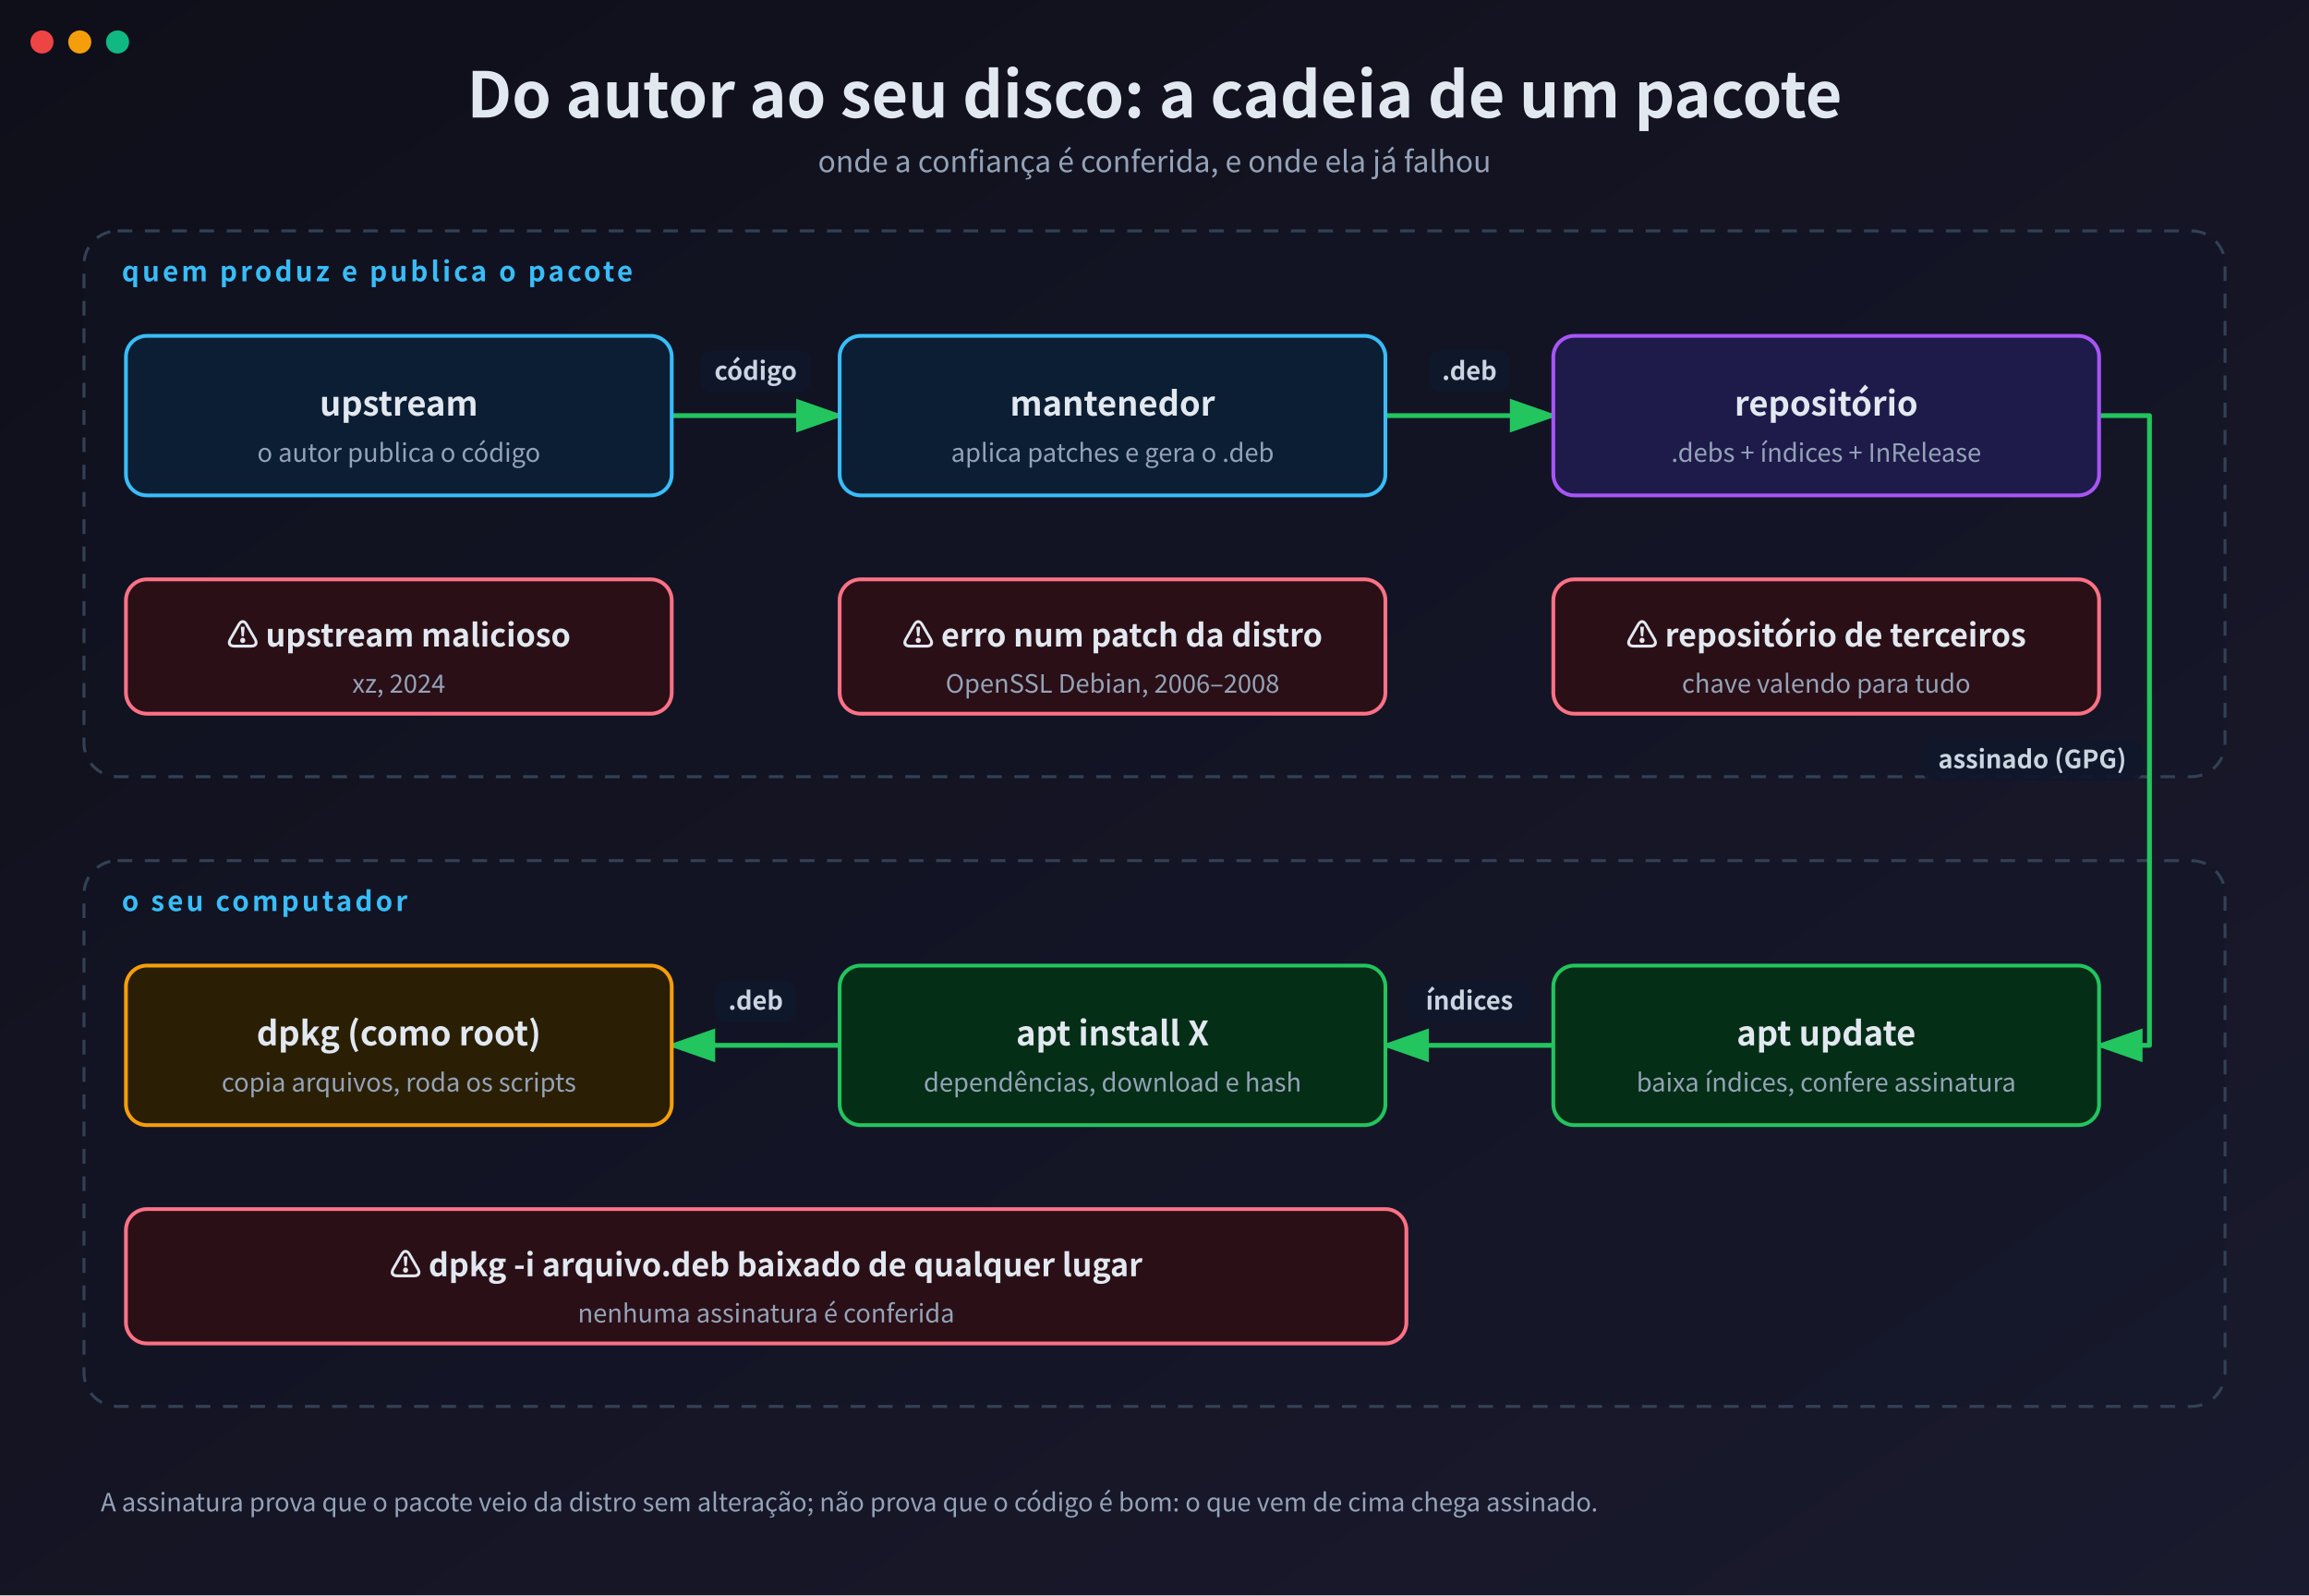
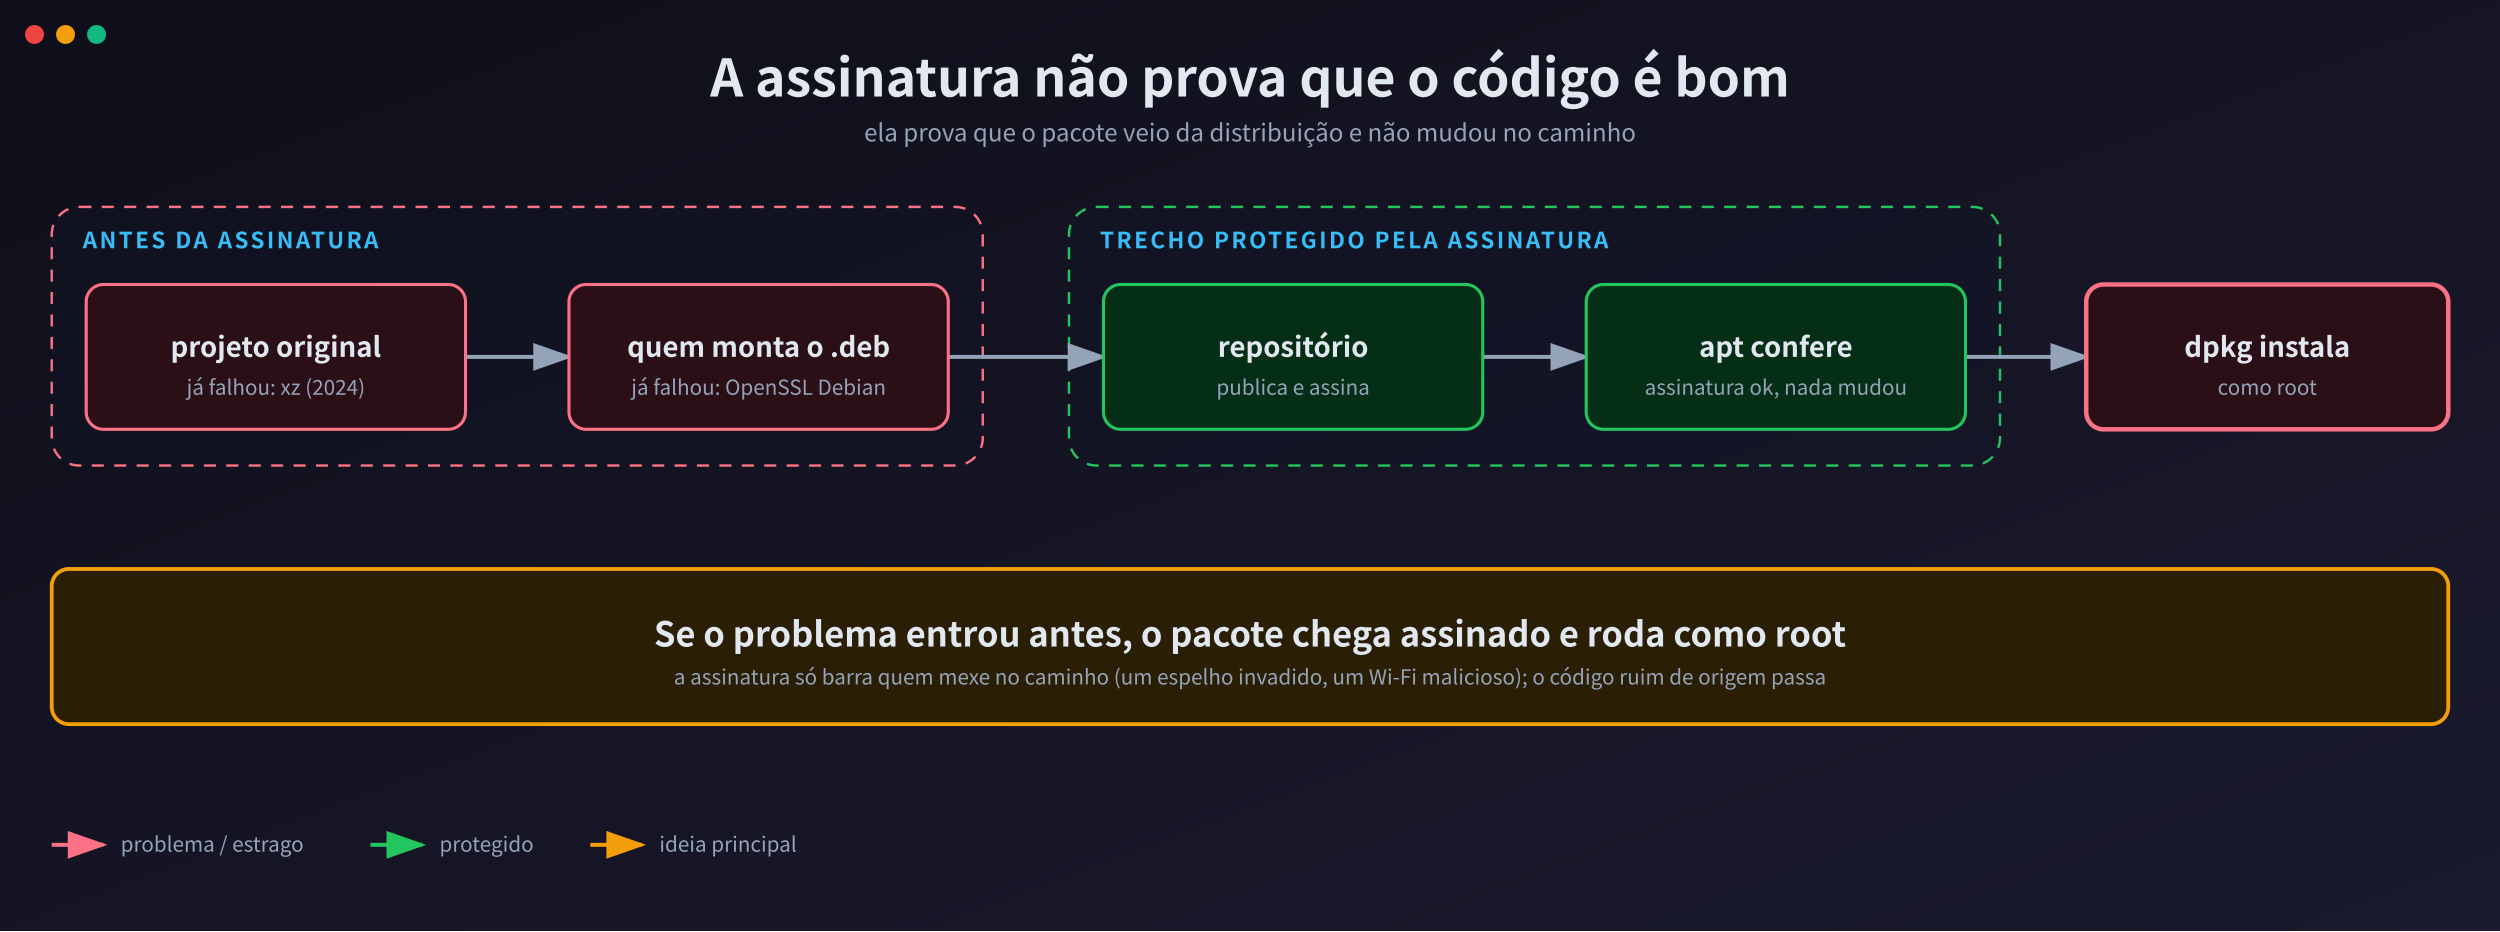
- <svg xmlns="http://www.w3.org/2000/svg" viewBox="0 0 1100 760" width="1100" height="760" data-generator="fireworks-tech-graph" data-schema-version="1" data-text-metrics="heuristic-v1" data-style-id="2" data-visual-theme="Dark Terminal" data-diagram-type="architecture" data-motion-scene="" data-semantic-profile="generic" data-semantic-valid="true" data-quality-profile="showcase" data-max-bends-per-edge="2" data-max-total-bends="8" data-max-route-stretch="1.35" data-max-bridged-crossings="0" data-min-node-gap="40.0" data-min-container-gutter="20.0" data-min-label-clearance="4.0" data-min-segment-length="16.0">
+ <svg xmlns="http://www.w3.org/2000/svg" viewBox="0 0 1450 540" width="1450" height="540" data-generator="fireworks-tech-graph" data-schema-version="1" data-text-metrics="heuristic-v1" data-style-id="2" data-visual-theme="Dark Terminal" data-diagram-type="architecture" data-motion-scene="" data-semantic-profile="generic" data-semantic-valid="true" data-quality-profile="standard" data-max-bends-per-edge="12" data-max-total-bends="100" data-max-route-stretch="5.0" data-max-bridged-crossings="8" data-min-node-gap="0.0" data-min-container-gutter="0.0" data-min-label-clearance="2.0" data-min-segment-length="0.0">
  <defs>
    <marker id="arrowA" markerWidth="10" markerHeight="7" refX="9" refY="3.5" orient="auto">
      <polygon points="0 0, 10 3.5, 0 7" fill="#a855f7" />
    </marker>
    <marker id="arrowB" markerWidth="10" markerHeight="7" refX="9" refY="3.5" orient="auto">
      <polygon points="0 0, 10 3.5, 0 7" fill="#22c55e" />
    </marker>
    <marker id="arrowC" markerWidth="10" markerHeight="7" refX="9" refY="3.5" orient="auto">
      <polygon points="0 0, 10 3.5, 0 7" fill="#38bdf8" />
    </marker>
    <marker id="arrowE" markerWidth="10" markerHeight="7" refX="9" refY="3.5" orient="auto">
      <polygon points="0 0, 10 3.5, 0 7" fill="#fb7185" />
    </marker>
    <marker id="arrowF" markerWidth="10" markerHeight="7" refX="9" refY="3.5" orient="auto">
      <polygon points="0 0, 10 3.5, 0 7" fill="#f59e0b" />
    </marker>
    <marker id="arrowG" markerWidth="10" markerHeight="7" refX="9" refY="3.5" orient="auto">
      <polygon points="0 0, 10 3.5, 0 7" fill="#f97316" />
    </marker>
    <marker id="arrowH" markerWidth="10" markerHeight="7" refX="9" refY="3.5" orient="auto">
      <polygon points="0 0, 10 3.5, 0 7" fill="#94a3b8" />
    </marker>
    <linearGradient id="terminalGradient" x1="0%" y1="0%" x2="100%" y2="100%">
      <stop offset="0%" stop-color="#0f0f1a" />
      <stop offset="100%" stop-color="#1a1a2e" />
    </linearGradient>
    <filter id="glowBlue" x="-30%" y="-30%" width="160%" height="160%">
      <feDropShadow dx="0" dy="0" stdDeviation="5" flood-color="#3b82f6" flood-opacity="0.65" />
    </filter>
    <filter id="glowPurple" x="-30%" y="-30%" width="160%" height="160%">
      <feDropShadow dx="0" dy="0" stdDeviation="5" flood-color="#a855f7" flood-opacity="0.72" />
    </filter>
    <filter id="glowGreen" x="-30%" y="-30%" width="160%" height="160%">
      <feDropShadow dx="0" dy="0" stdDeviation="5" flood-color="#22c55e" flood-opacity="0.62" />
    </filter>
    <filter id="glowOrange" x="-30%" y="-30%" width="160%" height="160%">
      <feDropShadow dx="0" dy="0" stdDeviation="5" flood-color="#f97316" flood-opacity="0.62" />
    </filter>
    <style>
    text { font-family: 'SF Mono', 'Fira Code', Menlo, 'Noto Sans CJK SC', 'Microsoft YaHei', 'SimHei', monospace; }
    .title { font-size: 30px; font-weight: 700; fill: #e2e8f0; }
    .subtitle { font-size: 14px; font-weight: 500; fill: #94a3b8; }
    .section { font-size: 13px; font-weight: 700; fill: #38bdf8; letter-spacing: 1.4px; }
    .section-sub { font-size: 12px; font-weight: 500; fill: #94a3b8; }
    .node-title { font-weight: 700; fill: #e2e8f0; }
    .node-sub { font-weight: 500; fill: #94a3b8; }
    .node-type { font-size: 12px; font-weight: 700; fill: #94a3b8; letter-spacing: 0.08em; }
    .arrow-label { font-size: 12px; font-weight: 600; fill: #cbd5e1; }
    .legend { font-size: 12px; font-weight: 500; fill: #94a3b8; }
    .footnote { font-size: 12px; font-weight: 500; fill: #94a3b8; }
    .metric-label { font-size: 8.5px; font-weight: 700; fill: #94a3b8; text-transform: uppercase; }
    .metric-value { font-size: 9.5px; font-weight: 700; fill: #e2e8f0; }
    </style>
  </defs>
-   <rect data-graph-role="background" width="1100.0" height="760.0" fill="url(#terminalGradient)" />
+   <rect data-graph-role="background" width="1450.0" height="540.0" fill="url(#terminalGradient)" />
  <circle cx="20.0" cy="20" r="5.5" fill="#ef4444" />
  <circle cx="38.0" cy="20" r="5.5" fill="#f59e0b" />
  <circle cx="56.0" cy="20" r="5.5" fill="#10b981" />
-   <text x="550.0" y="56" text-anchor="middle" class="title">Do autor ao seu disco: a cadeia de um pacote</text>
-   <text x="550.0" y="82" text-anchor="middle" class="subtitle">onde a confiança é conferida, e onde ela já falhou</text>
-   <g id="c-origem" data-graph-role="container" data-container-id="c-origem" data-semantic-role="boundary" data-graph-bounds="40,110,1060,370">
-     <rect data-graph-role="container" x="40.0" y="110.0" width="1020.0" height="260.0" rx="16.0" fill="rgba(15,23,42,0.28)" stroke="#334155" stroke-width="1.4" stroke-dasharray="7 6" />
-     <text x="58.0" y="134.0" class="section">quem produz e publica o pacote</text>
-     <rect id="c-origem-header" data-graph-role="reserved" data-reserved-kind="container-header" x="48" y="116" width="235.14" height="30" fill="none" stroke="none" />
+   <text x="725.0" y="56" text-anchor="middle" class="title">A assinatura não prova que o código é bom</text>
+   <text x="725.0" y="82" text-anchor="middle" class="subtitle">ela prova que o pacote veio da distribuição e não mudou no caminho</text>
+   <g id="antes" data-graph-role="container" data-container-id="antes" data-semantic-role="boundary" data-graph-bounds="30,120,570,270">
+     <rect data-graph-role="container" x="30.0" y="120.0" width="540.0" height="150.0" rx="16.0" fill="rgba(15,23,42,0.28)" stroke="#fb7185" stroke-width="1.4" stroke-dasharray="7 6" />
+     <text x="48.0" y="144.0" class="section">ANTES DA ASSINATURA</text>
+     <rect id="antes-header" data-graph-role="reserved" data-reserved-kind="container-header" x="38" y="126" width="164.16" height="30" fill="none" stroke="none" />
  </g>
-   <g id="c-pc" data-graph-role="container" data-container-id="c-pc" data-semantic-role="boundary" data-graph-bounds="40,410,1060,670">
-     <rect data-graph-role="container" x="40.0" y="410.0" width="1020.0" height="260.0" rx="16.0" fill="rgba(15,23,42,0.28)" stroke="#334155" stroke-width="1.4" stroke-dasharray="7 6" />
-     <text x="58.0" y="434.0" class="section">o seu computador</text>
-     <rect id="c-pc-header" data-graph-role="reserved" data-reserved-kind="container-header" x="48" y="416" width="144.92" height="30" fill="none" stroke="none" />
+   <g id="protegido" data-graph-role="container" data-container-id="protegido" data-semantic-role="boundary" data-graph-bounds="620,120,1160,270">
+     <rect data-graph-role="container" x="620.0" y="120.0" width="540.0" height="150.0" rx="16.0" fill="rgba(15,23,42,0.28)" stroke="#22c55e" stroke-width="1.4" stroke-dasharray="7 6" />
+     <text x="638.0" y="144.0" class="section">TRECHO PROTEGIDO PELA ASSINATURA</text>
+     <rect id="protegido-header" data-graph-role="reserved" data-reserved-kind="container-header" x="628" y="126" width="255.94" height="30" fill="none" stroke="none" />
  </g>
-   <path id="u-m" data-graph-role="edge" data-edge-id="u-m" data-source="upstream" data-target="mantenedor" data-edge-kind="flow" data-topic-id="" data-flow="write" data-motion-role="" data-motion-stage="" data-motion-order="" data-protocol="" data-via="" data-critical-path-id="" data-critical-hop="" data-critical-hops="" data-critical="false" data-bends="0" data-route-stretch="1.0" data-bridges="" d="M 320,198 L 400,198" fill="none" stroke="#22c55e" stroke-width="2.3" stroke-linecap="round" stroke-linejoin="round" marker-end="url(#arrowB)" />
-   <path id="m-r" data-graph-role="edge" data-edge-id="m-r" data-source="mantenedor" data-target="repo" data-edge-kind="flow" data-topic-id="" data-flow="write" data-motion-role="" data-motion-stage="" data-motion-order="" data-protocol="" data-via="" data-critical-path-id="" data-critical-hop="" data-critical-hops="" data-critical="false" data-bends="0" data-route-stretch="1.0" data-bridges="" d="M 660,198 L 740,198" fill="none" stroke="#22c55e" stroke-width="2.3" stroke-linecap="round" stroke-linejoin="round" marker-end="url(#arrowB)" />
-   <path id="r-u" data-graph-role="edge" data-edge-id="r-u" data-source="repo" data-target="update" data-edge-kind="flow" data-topic-id="" data-flow="write" data-motion-role="" data-motion-stage="" data-motion-order="" data-protocol="" data-via="" data-critical-path-id="" data-critical-hop="" data-critical-hops="" data-critical="false" data-bends="2" data-route-stretch="1.16" data-bridges="" d="M 1000,198 L 1024,198 L 1024,498 L 1000,498" fill="none" stroke="#22c55e" stroke-width="2.3" stroke-linecap="round" stroke-linejoin="round" marker-end="url(#arrowB)" />
-   <path id="u-i" data-graph-role="edge" data-edge-id="u-i" data-source="update" data-target="install" data-edge-kind="flow" data-topic-id="" data-flow="write" data-motion-role="" data-motion-stage="" data-motion-order="" data-protocol="" data-via="" data-critical-path-id="" data-critical-hop="" data-critical-hops="" data-critical="false" data-bends="0" data-route-stretch="1.0" data-bridges="" d="M 740,498 L 660,498" fill="none" stroke="#22c55e" stroke-width="2.3" stroke-linecap="round" stroke-linejoin="round" marker-end="url(#arrowB)" />
-   <path id="i-d" data-graph-role="edge" data-edge-id="i-d" data-source="install" data-target="dpkg" data-edge-kind="flow" data-topic-id="" data-flow="write" data-motion-role="" data-motion-stage="" data-motion-order="" data-protocol="" data-via="" data-critical-path-id="" data-critical-hop="" data-critical-hops="" data-critical="false" data-bends="0" data-route-stretch="1.0" data-bridges="" d="M 400,498 L 320,498" fill="none" stroke="#22c55e" stroke-width="2.3" stroke-linecap="round" stroke-linejoin="round" marker-end="url(#arrowB)" />
-   <g id="node-upstream" data-graph-role="node" data-node-id="upstream" data-semantic-role="rect" data-motion-role="" data-motion-stage="" data-motion-order="" data-parent="" data-deployment-id="" data-topic-id="" data-span-id="" data-station-order="" data-status="" data-start-ms="" data-duration-ms="" data-parent-span="" data-graph-bounds="60,160,320,236">
-     <rect x="60.0" y="160.0" width="260.0" height="76.0" rx="10.0" fill="#0c1e33" stroke="#38bdf8" stroke-width="1.8" />
-     <text data-text-role="title" data-full-text="upstream" data-text-max-width="236.0" x="190.0" y="198.0" text-anchor="middle" class="node-title" font-size="16.0">upstream</text>
-     <text data-text-role="subtitle" data-full-text="o autor publica o código" data-text-max-width="236.0" x="190.0" y="220.0" text-anchor="middle" class="node-sub" font-size="12">o autor publica o código</text>
+   <path id="e1" data-graph-role="edge" data-edge-id="e1" data-source="upstream" data-target="mantenedor" data-edge-kind="flow" data-topic-id="" data-flow="neutral" data-motion-role="" data-motion-stage="" data-motion-order="" data-protocol="" data-via="" data-critical-path-id="" data-critical-hop="" data-critical-hops="" data-critical="false" data-bends="0" data-route-stretch="1.0" data-bridges="" d="M 270,207 L 330,207" fill="none" stroke="#94a3b8" stroke-width="2.3" stroke-linecap="round" stroke-linejoin="round" marker-end="url(#arrowH)" />
+   <path id="e2" data-graph-role="edge" data-edge-id="e2" data-source="mantenedor" data-target="repo" data-edge-kind="flow" data-topic-id="" data-flow="neutral" data-motion-role="" data-motion-stage="" data-motion-order="" data-protocol="" data-via="" data-critical-path-id="" data-critical-hop="" data-critical-hops="" data-critical="false" data-bends="0" data-route-stretch="1.0" data-bridges="" d="M 550,207 L 640,207" fill="none" stroke="#94a3b8" stroke-width="2.3" stroke-linecap="round" stroke-linejoin="round" marker-end="url(#arrowH)" />
+   <path id="e3" data-graph-role="edge" data-edge-id="e3" data-source="repo" data-target="apt" data-edge-kind="flow" data-topic-id="" data-flow="neutral" data-motion-role="" data-motion-stage="" data-motion-order="" data-protocol="" data-via="" data-critical-path-id="" data-critical-hop="" data-critical-hops="" data-critical="false" data-bends="0" data-route-stretch="1.0" data-bridges="" d="M 860,207 L 920,207" fill="none" stroke="#94a3b8" stroke-width="2.3" stroke-linecap="round" stroke-linejoin="round" marker-end="url(#arrowH)" />
+   <path id="e4" data-graph-role="edge" data-edge-id="e4" data-source="apt" data-target="dpkg" data-edge-kind="flow" data-topic-id="" data-flow="neutral" data-motion-role="" data-motion-stage="" data-motion-order="" data-protocol="" data-via="" data-critical-path-id="" data-critical-hop="" data-critical-hops="" data-critical="false" data-bends="0" data-route-stretch="1.0" data-bridges="" d="M 1140,207 L 1210,207" fill="none" stroke="#94a3b8" stroke-width="2.3" stroke-linecap="round" stroke-linejoin="round" marker-end="url(#arrowH)" />
+   <g id="node-upstream" data-graph-role="node" data-node-id="upstream" data-semantic-role="rect" data-motion-role="" data-motion-stage="" data-motion-order="" data-parent="" data-deployment-id="" data-topic-id="" data-span-id="" data-station-order="" data-status="" data-start-ms="" data-duration-ms="" data-parent-span="" data-graph-bounds="50,165,270,249">
+     <rect x="50.0" y="165.0" width="220.0" height="84.0" rx="10.0" fill="#2a0f16" stroke="#fb7185" stroke-width="1.8" />
+     <text data-text-role="title" data-full-text="projeto original" data-text-max-width="196.0" x="160.0" y="207.0" text-anchor="middle" class="node-title" font-size="16.0">projeto original</text>
+     <text data-text-role="subtitle" data-full-text="já falhou: xz (2024)" data-text-max-width="196.0" x="160.0" y="229.0" text-anchor="middle" class="node-sub" font-size="12">já falhou: xz (2024)</text>
  </g>
-   <g id="node-mantenedor" data-graph-role="node" data-node-id="mantenedor" data-semantic-role="rect" data-motion-role="" data-motion-stage="" data-motion-order="" data-parent="" data-deployment-id="" data-topic-id="" data-span-id="" data-station-order="" data-status="" data-start-ms="" data-duration-ms="" data-parent-span="" data-graph-bounds="400,160,660,236">
-     <rect x="400.0" y="160.0" width="260.0" height="76.0" rx="10.0" fill="#0c1e33" stroke="#38bdf8" stroke-width="1.8" />
-     <text data-text-role="title" data-full-text="mantenedor" data-text-max-width="236.0" x="530.0" y="198.0" text-anchor="middle" class="node-title" font-size="16.0">mantenedor</text>
-     <text data-text-role="subtitle" data-full-text="aplica patches e gera o .deb" data-text-max-width="236.0" x="530.0" y="220.0" text-anchor="middle" class="node-sub" font-size="12">aplica patches e gera o .deb</text>
+   <g id="node-mantenedor" data-graph-role="node" data-node-id="mantenedor" data-semantic-role="rect" data-motion-role="" data-motion-stage="" data-motion-order="" data-parent="" data-deployment-id="" data-topic-id="" data-span-id="" data-station-order="" data-status="" data-start-ms="" data-duration-ms="" data-parent-span="" data-graph-bounds="330,165,550,249">
+     <rect x="330.0" y="165.0" width="220.0" height="84.0" rx="10.0" fill="#2a0f16" stroke="#fb7185" stroke-width="1.8" />
+     <text data-text-role="title" data-full-text="quem monta o .deb" data-text-max-width="196.0" x="440.0" y="207.0" text-anchor="middle" class="node-title" font-size="16.0">quem monta o .deb</text>
+     <text data-text-role="subtitle" data-full-text="já falhou: OpenSSL Debian" data-text-max-width="196.0" x="440.0" y="229.0" text-anchor="middle" class="node-sub" font-size="12">já falhou: OpenSSL Debian</text>
  </g>
-   <g id="node-repo" data-graph-role="node" data-node-id="repo" data-semantic-role="rect" data-motion-role="" data-motion-stage="" data-motion-order="" data-parent="" data-deployment-id="" data-topic-id="" data-span-id="" data-station-order="" data-status="" data-start-ms="" data-duration-ms="" data-parent-span="" data-graph-bounds="740,160,1000,236">
-     <rect x="740.0" y="160.0" width="260.0" height="76.0" rx="10.0" fill="#1e1b4b" stroke="#a855f7" stroke-width="1.8" />
-     <text data-text-role="title" data-full-text="repositório" data-text-max-width="236.0" x="870.0" y="198.0" text-anchor="middle" class="node-title" font-size="16.0">repositório</text>
-     <text data-text-role="subtitle" data-full-text=".debs + índices + InRelease" data-text-max-width="236.0" x="870.0" y="220.0" text-anchor="middle" class="node-sub" font-size="12">.debs + índices + InRelease</text>
+   <g id="node-repo" data-graph-role="node" data-node-id="repo" data-semantic-role="rect" data-motion-role="" data-motion-stage="" data-motion-order="" data-parent="" data-deployment-id="" data-topic-id="" data-span-id="" data-station-order="" data-status="" data-start-ms="" data-duration-ms="" data-parent-span="" data-graph-bounds="640,165,860,249">
+     <rect x="640.0" y="165.0" width="220.0" height="84.0" rx="10.0" fill="#052e16" stroke="#22c55e" stroke-width="1.8" />
+     <text data-text-role="title" data-full-text="repositório" data-text-max-width="196.0" x="750.0" y="207.0" text-anchor="middle" class="node-title" font-size="16.0">repositório</text>
+     <text data-text-role="subtitle" data-full-text="publica e assina" data-text-max-width="196.0" x="750.0" y="229.0" text-anchor="middle" class="node-sub" font-size="12">publica e assina</text>
  </g>
-   <g id="node-w-xz" data-graph-role="node" data-node-id="w-xz" data-semantic-role="rect" data-motion-role="" data-motion-stage="" data-motion-order="" data-parent="" data-deployment-id="" data-topic-id="" data-span-id="" data-station-order="" data-status="" data-start-ms="" data-duration-ms="" data-parent-span="" data-graph-bounds="60,276,320,340">
-     <rect x="60.0" y="276.0" width="260.0" height="64.0" rx="10.0" fill="#2a0f16" stroke="#fb7185" stroke-width="1.8" />
-     <text data-text-role="title" data-full-text="⚠ upstream malicioso" data-text-max-width="236.0" x="190.0" y="308.0" text-anchor="middle" class="node-title" font-size="15.0">⚠ upstream malicioso</text>
-     <text data-text-role="subtitle" data-full-text="xz, 2024" data-text-max-width="236.0" x="190.0" y="330.0" text-anchor="middle" class="node-sub" font-size="12">xz, 2024</text>
+   <g id="node-apt" data-graph-role="node" data-node-id="apt" data-semantic-role="rect" data-motion-role="" data-motion-stage="" data-motion-order="" data-parent="" data-deployment-id="" data-topic-id="" data-span-id="" data-station-order="" data-status="" data-start-ms="" data-duration-ms="" data-parent-span="" data-graph-bounds="920,165,1140,249">
+     <rect x="920.0" y="165.0" width="220.0" height="84.0" rx="10.0" fill="#052e16" stroke="#22c55e" stroke-width="1.8" />
+     <text data-text-role="title" data-full-text="apt confere" data-text-max-width="196.0" x="1030.0" y="207.0" text-anchor="middle" class="node-title" font-size="16.0">apt confere</text>
+     <text data-text-role="subtitle" data-full-text="assinatura ok, nada mudou" data-text-max-width="196.0" x="1030.0" y="229.0" text-anchor="middle" class="node-sub" font-size="12">assinatura ok, nada mudou</text>
  </g>
-   <g id="node-w-ssl" data-graph-role="node" data-node-id="w-ssl" data-semantic-role="rect" data-motion-role="" data-motion-stage="" data-motion-order="" data-parent="" data-deployment-id="" data-topic-id="" data-span-id="" data-station-order="" data-status="" data-start-ms="" data-duration-ms="" data-parent-span="" data-graph-bounds="400,276,660,340">
-     <rect x="400.0" y="276.0" width="260.0" height="64.0" rx="10.0" fill="#2a0f16" stroke="#fb7185" stroke-width="1.8" />
-     <text data-text-role="title" data-full-text="⚠ erro num patch da distro" data-text-max-width="236.0" x="530.0" y="308.0" text-anchor="middle" class="node-title" font-size="15.0">⚠ erro num patch da distro</text>
-     <text data-text-role="subtitle" data-full-text="OpenSSL Debian, 2006–2008" data-text-max-width="236.0" x="530.0" y="330.0" text-anchor="middle" class="node-sub" font-size="12">OpenSSL Debian, 2006–2008</text>
+   <g id="node-dpkg" data-graph-role="node" data-node-id="dpkg" data-semantic-role="rect" data-motion-role="" data-motion-stage="" data-motion-order="" data-parent="" data-deployment-id="" data-topic-id="" data-span-id="" data-station-order="" data-status="" data-start-ms="" data-duration-ms="" data-parent-span="" data-graph-bounds="1210,165,1420,249">
+     <rect x="1210.0" y="165.0" width="210.0" height="84.0" rx="10.0" fill="#2a0f16" stroke="#fb7185" stroke-width="2.6" />
+     <text data-text-role="title" data-full-text="dpkg instala" data-text-max-width="186.0" x="1315.0" y="207.0" text-anchor="middle" class="node-title" font-size="16.0">dpkg instala</text>
+     <text data-text-role="subtitle" data-full-text="como root" data-text-max-width="186.0" x="1315.0" y="229.0" text-anchor="middle" class="node-sub" font-size="12">como root</text>
  </g>
-   <g id="node-w-repo" data-graph-role="node" data-node-id="w-repo" data-semantic-role="rect" data-motion-role="" data-motion-stage="" data-motion-order="" data-parent="" data-deployment-id="" data-topic-id="" data-span-id="" data-station-order="" data-status="" data-start-ms="" data-duration-ms="" data-parent-span="" data-graph-bounds="740,276,1000,340">
-     <rect x="740.0" y="276.0" width="260.0" height="64.0" rx="10.0" fill="#2a0f16" stroke="#fb7185" stroke-width="1.8" />
-     <text data-text-role="title" data-full-text="⚠ repositório de terceiros" data-text-max-width="236.0" x="870.0" y="308.0" text-anchor="middle" class="node-title" font-size="15.0">⚠ repositório de terceiros</text>
-     <text data-text-role="subtitle" data-full-text="chave valendo para tudo" data-text-max-width="236.0" x="870.0" y="330.0" text-anchor="middle" class="node-sub" font-size="12">chave valendo para tudo</text>
+   <g id="node-chave" data-graph-role="node" data-node-id="chave" data-semantic-role="rect" data-motion-role="" data-motion-stage="" data-motion-order="" data-parent="" data-deployment-id="" data-topic-id="" data-span-id="" data-station-order="" data-status="" data-start-ms="" data-duration-ms="" data-parent-span="" data-graph-bounds="30,330,1420,420">
+     <rect x="30.0" y="330.0" width="1390.0" height="90.0" rx="10.0" fill="#2a1f05" stroke="#f59e0b" stroke-width="2.2" />
+     <text data-text-role="title" data-full-text="Se o problema entrou antes, o pacote chega assinado e roda como root" data-text-max-width="1366.0" x="725.0" y="375.0" text-anchor="middle" class="node-title" font-size="20.0">Se o problema entrou antes, o pacote chega assinado e roda como root</text>
+     <text data-text-role="subtitle" data-full-text="a assinatura só barra quem mexe no caminho (um espelho invadido, um Wi-Fi malicioso); o código ruim de origem passa" data-text-max-width="1366.0" x="725.0" y="397.0" text-anchor="middle" class="node-sub" font-size="12">a assinatura só barra quem mexe no caminho (um espelho invadido, um Wi-Fi malicioso); o código ruim de origem passa</text>
  </g>
-   <g id="node-update" data-graph-role="node" data-node-id="update" data-semantic-role="rect" data-motion-role="" data-motion-stage="" data-motion-order="" data-parent="" data-deployment-id="" data-topic-id="" data-span-id="" data-station-order="" data-status="" data-start-ms="" data-duration-ms="" data-parent-span="" data-graph-bounds="740,460,1000,536">
-     <rect x="740.0" y="460.0" width="260.0" height="76.0" rx="10.0" fill="#052e16" stroke="#22c55e" stroke-width="1.8" />
-     <text data-text-role="title" data-full-text="apt update" data-text-max-width="236.0" x="870.0" y="498.0" text-anchor="middle" class="node-title" font-size="16.0">apt update</text>
-     <text data-text-role="subtitle" data-full-text="baixa índices, confere assinatura" data-text-max-width="236.0" x="870.0" y="520.0" text-anchor="middle" class="node-sub" font-size="12">baixa índices, confere assinatura</text>
-   </g>
-   <g id="node-install" data-graph-role="node" data-node-id="install" data-semantic-role="rect" data-motion-role="" data-motion-stage="" data-motion-order="" data-parent="" data-deployment-id="" data-topic-id="" data-span-id="" data-station-order="" data-status="" data-start-ms="" data-duration-ms="" data-parent-span="" data-graph-bounds="400,460,660,536">
-     <rect x="400.0" y="460.0" width="260.0" height="76.0" rx="10.0" fill="#052e16" stroke="#22c55e" stroke-width="1.8" />
-     <text data-text-role="title" data-full-text="apt install X" data-text-max-width="236.0" x="530.0" y="498.0" text-anchor="middle" class="node-title" font-size="16.0">apt install X</text>
-     <text data-text-role="subtitle" data-full-text="dependências, download e hash" data-text-max-width="236.0" x="530.0" y="520.0" text-anchor="middle" class="node-sub" font-size="12">dependências, download e hash</text>
-   </g>
-   <g id="node-dpkg" data-graph-role="node" data-node-id="dpkg" data-semantic-role="rect" data-motion-role="" data-motion-stage="" data-motion-order="" data-parent="" data-deployment-id="" data-topic-id="" data-span-id="" data-station-order="" data-status="" data-start-ms="" data-duration-ms="" data-parent-span="" data-graph-bounds="60,460,320,536">
-     <rect x="60.0" y="460.0" width="260.0" height="76.0" rx="10.0" fill="#2a1f05" stroke="#f59e0b" stroke-width="1.8" />
-     <text data-text-role="title" data-full-text="dpkg (como root)" data-text-max-width="236.0" x="190.0" y="498.0" text-anchor="middle" class="node-title" font-size="16.0">dpkg (como root)</text>
-     <text data-text-role="subtitle" data-full-text="copia arquivos, roda os scripts" data-text-max-width="236.0" x="190.0" y="520.0" text-anchor="middle" class="node-sub" font-size="12">copia arquivos, roda os scripts</text>
-   </g>
-   <g id="node-w-dpkg" data-graph-role="node" data-node-id="w-dpkg" data-semantic-role="rect" data-motion-role="" data-motion-stage="" data-motion-order="" data-parent="" data-deployment-id="" data-topic-id="" data-span-id="" data-station-order="" data-status="" data-start-ms="" data-duration-ms="" data-parent-span="" data-graph-bounds="60,576,670,640">
-     <rect x="60.0" y="576.0" width="610.0" height="64.0" rx="10.0" fill="#2a0f16" stroke="#fb7185" stroke-width="1.8" />
-     <text data-text-role="title" data-full-text="⚠ dpkg -i arquivo.deb baixado de qualquer lugar" data-text-max-width="586.0" x="365.0" y="608.0" text-anchor="middle" class="node-title" font-size="15.0">⚠ dpkg -i arquivo.deb baixado de qualquer lugar</text>
-     <text data-text-role="subtitle" data-full-text="nenhuma assinatura é conferida" data-text-max-width="586.0" x="365.0" y="630.0" text-anchor="middle" class="node-sub" font-size="12">nenhuma assinatura é conferida</text>
-   </g>
-   <g id="u-m-label" data-graph-role="label" data-owner="u-m" data-graph-bounds="333.68,167,386.32,187">
-     <rect x="333.68" y="167.0" width="52.64" height="20" rx="6" fill="#0f172a" opacity="0.92" />
-     <text x="360.0" y="181.0" text-anchor="middle" class="arrow-label">código</text>
-   </g>
-   <g id="m-r-label" data-graph-role="label" data-owner="m-r" data-graph-bounds="680.64,167,719.36,187">
-     <rect x="680.64" y="167.0" width="38.72" height="20" rx="6" fill="#0f172a" opacity="0.92" />
-     <text x="700.0" y="181.0" text-anchor="middle" class="arrow-label">.deb</text>
-   </g>
-   <g id="r-u-label" data-graph-role="label" data-owner="r-u" data-graph-bounds="915.32,352,1021,372">
-     <rect x="915.32" y="352.0" width="105.68" height="20" rx="6" fill="#0f172a" opacity="0.92" />
-     <text x="968.16" y="366.0" text-anchor="middle" class="arrow-label">assinado (GPG)</text>
-   </g>
-   <g id="u-i-label" data-graph-role="label" data-owner="u-i" data-graph-bounds="670.2,467,729.8,487">
-     <rect x="670.2" y="467.0" width="59.6" height="20" rx="6" fill="#0f172a" opacity="0.92" />
-     <text x="700.0" y="481.0" text-anchor="middle" class="arrow-label">índices</text>
-   </g>
-   <g id="i-d-label" data-graph-role="label" data-owner="i-d" data-graph-bounds="340.64,467,379.36,487">
-     <rect x="340.64" y="467.0" width="38.72" height="20" rx="6" fill="#0f172a" opacity="0.92" />
-     <text x="360.0" y="481.0" text-anchor="middle" class="arrow-label">.deb</text>
-   </g>
-   <g id="footer" data-graph-role="reserved" data-graph-bounds="48,708,923,724">
-     <text x="48.0" y="720.0" class="footnote">A assinatura prova que o pacote veio da distro sem alteração; não prova que o código é bom: o que vem de cima chega assinado.</text>
+   <g id="legend" data-graph-role="legend">
+     <rect id="legend-zone" data-graph-role="reserved" data-reserved-kind="legend" x="20" y="476" width="468.56" height="46" rx="10" fill="none" stroke="none" />
+     <line data-graph-role="decoration" x1="30.0" y1="490.0" x2="60.0" y2="490.0" stroke="#fb7185" stroke-width="2.3" marker-end="url(#arrowE)" />
+     <text data-graph-role="decoration" x="70.0" y="494.0" class="legend">problema / estrago</text>
+     <line data-graph-role="decoration" x1="214.88" y1="490.0" x2="244.88" y2="490.0" stroke="#22c55e" stroke-width="2.3" marker-end="url(#arrowB)" />
+     <text data-graph-role="decoration" x="254.88" y="494.0" class="legend">protegido</text>
+     <line data-graph-role="decoration" x1="342.4" y1="490.0" x2="372.4" y2="490.0" stroke="#f59e0b" stroke-width="2.3" marker-end="url(#arrowF)" />
+     <text data-graph-role="decoration" x="382.4" y="494.0" class="legend">ideia principal</text>
  </g>
</svg>
